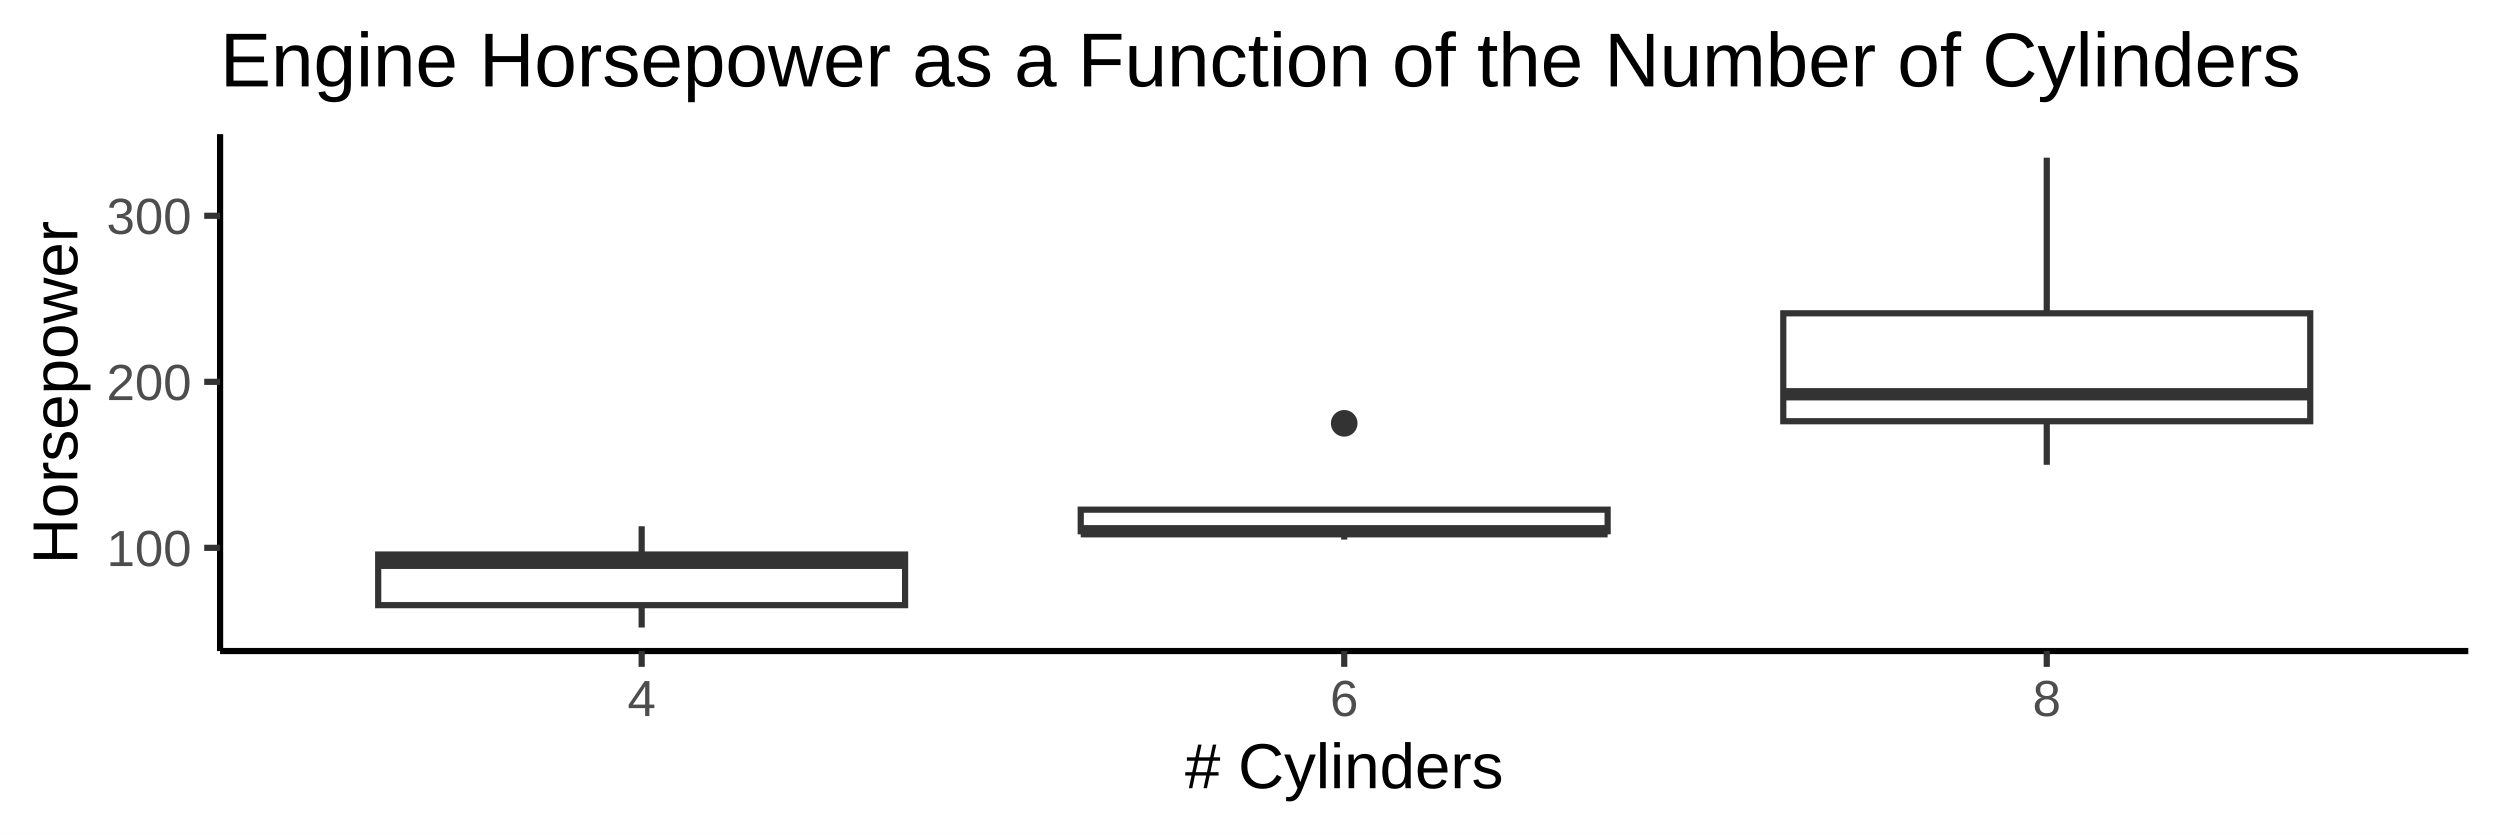
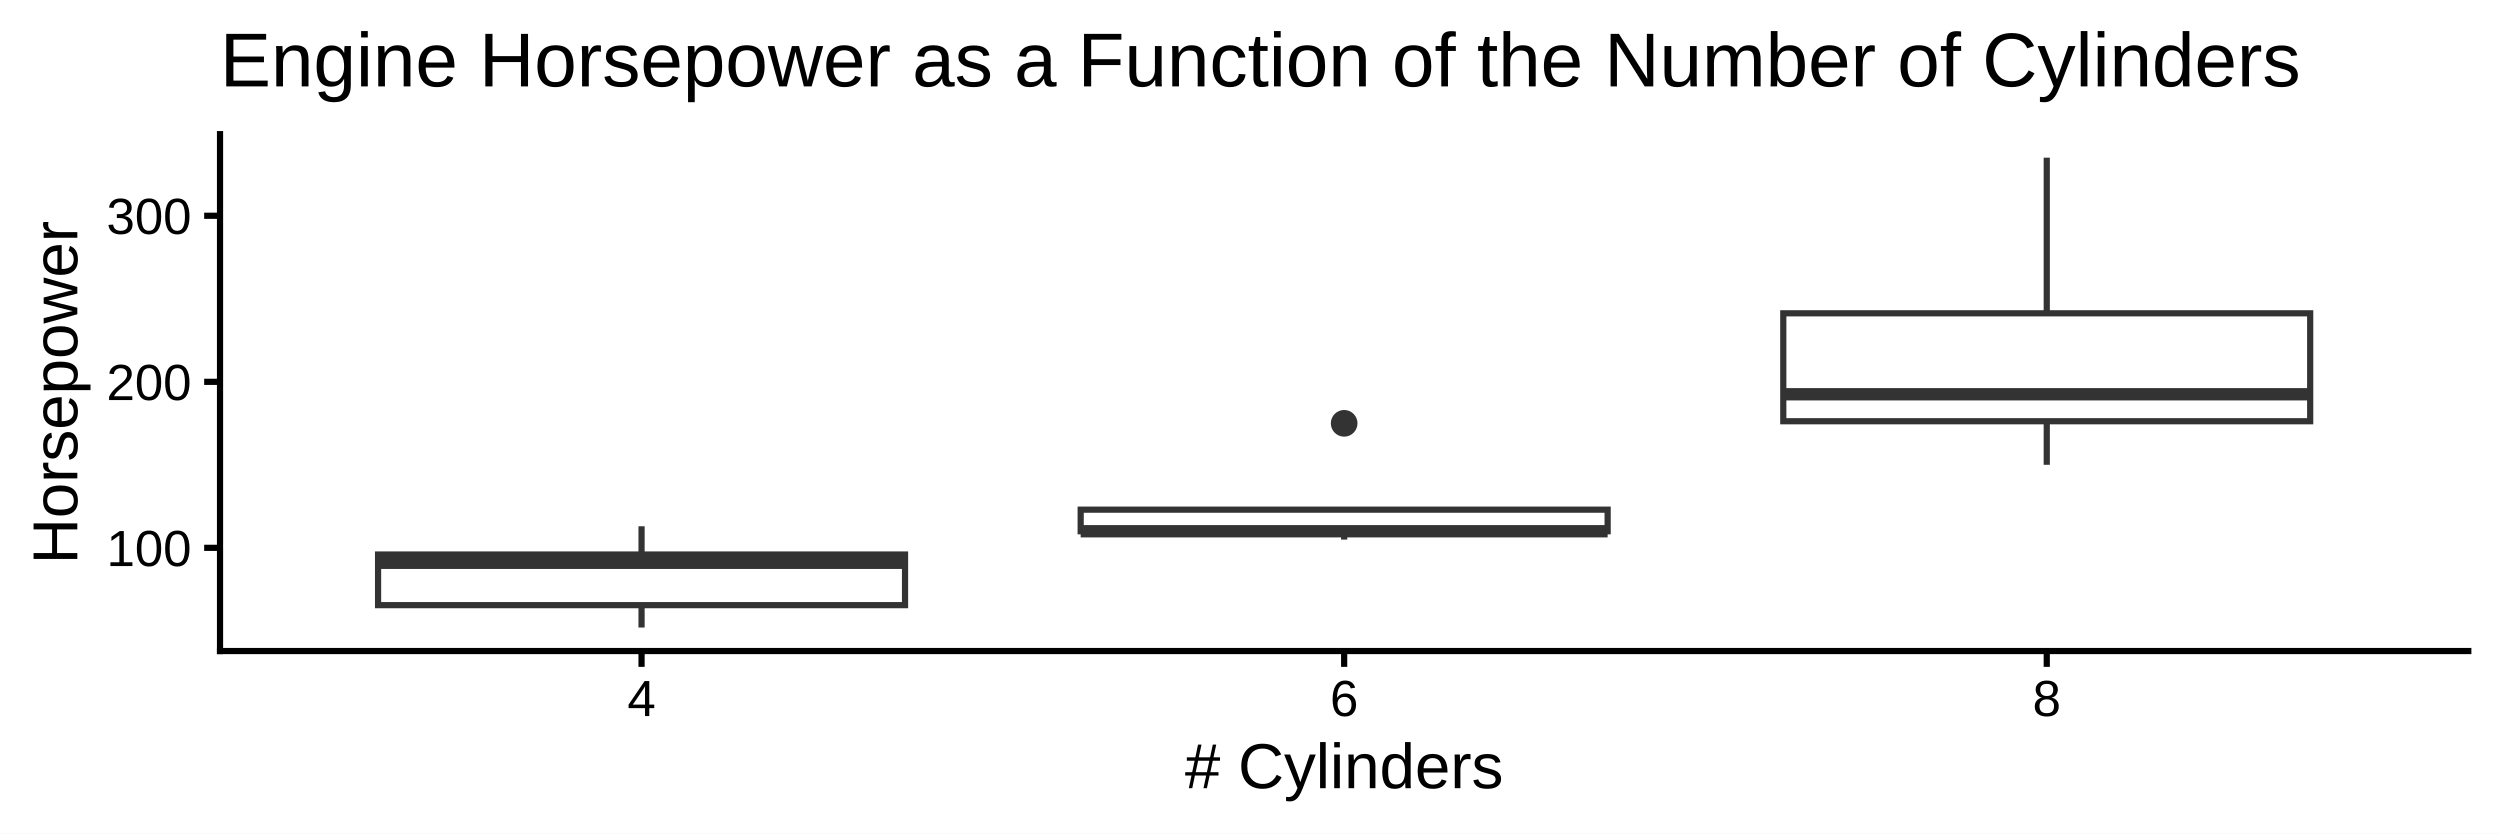
- <svg xmlns="http://www.w3.org/2000/svg" class="svglite" width="432.00pt" height="144.00pt" viewBox="0 0 432.00 144.00">
-   <defs>
-     <style type="text/css">
+ <svg xmlns="http://www.w3.org/2000/svg" width="432.00pt" height="144.00pt" viewBox="0 0 432.00 144.00">
+   <g class="svglite">
+     <defs>
+       <style type="text/css">
    .svglite line, .svglite polyline, .svglite polygon, .svglite path, .svglite rect, .svglite circle {
      fill: none;
      stroke: #000000;
      stroke-linecap: round;
      stroke-linejoin: round;
      stroke-miterlimit: 10.00;
    }
    .svglite text {
      white-space: pre;
    }
+     .svglite g.glyphgroup path {
+       fill: inherit;
+       stroke: none;
+     }
  </style>
-   </defs>
-   <rect width="100%" height="100%" style="stroke: none; fill: #FFFFFF;" />
-   <defs>
-     <clipPath id="cpMC4wMHw0MzIuMDB8MC4wMHwxNDQuMDA=">
-       <rect x="0.00" y="0.00" width="432.00" height="144.00" />
-     </clipPath>
-   </defs>
-   <g clip-path="url(#cpMC4wMHw0MzIuMDB8MC4wMHwxNDQuMDA=)">
-     <rect x="0" y="0.00" width="432.00" height="144.00" style="stroke-width: 1.07; stroke: #FFFFFF; fill: #FFFFFF;" />
-   </g>
-   <defs>
-     <clipPath id="cpMzguMDN8NDI2LjUyfDIzLjE4fDExMi41MA==">
-       <rect x="38.03" y="23.18" width="388.49" height="89.33" />
-     </clipPath>
-   </defs>
-   <g clip-path="url(#cpMzguMDN8NDI2LjUyfDIzLjE4fDExMi41MA==)">
-     <rect x="38.03" y="23.18" width="388.49" height="89.33" style="stroke-width: 1.07; stroke: none; fill: #FFFFFF;" />
-     <line x1="110.88" y1="95.82" x2="110.88" y2="90.94" style="stroke-width: 1.07; stroke: #333333; stroke-linecap: butt;" />
-     <line x1="110.88" y1="104.57" x2="110.88" y2="108.44" style="stroke-width: 1.07; stroke: #333333; stroke-linecap: butt;" />
-     <polygon points="65.35,95.82 65.35,104.57 156.40,104.57 156.40,95.82 65.35,95.82 " style="stroke-width: 1.07; stroke: #333333; stroke-linecap: butt; stroke-linejoin: miter; fill: #FFFFFF;" />
-     <line x1="65.35" y1="97.25" x2="156.40" y2="97.25" style="stroke-width: 2.13; stroke: #333333; stroke-linecap: butt; stroke-linejoin: miter;" />
-     <circle cx="232.28" cy="73.15" r="1.95" style="stroke-width: 0.71; stroke: #333333; fill: #333333;" />
-     <line x1="232.28" y1="88.07" x2="232.28" y2="88.07" style="stroke-width: 1.07; stroke: #333333; stroke-linecap: butt;" />
-     <line x1="232.28" y1="91.80" x2="232.28" y2="93.24" style="stroke-width: 1.07; stroke: #333333; stroke-linecap: butt;" />
-     <polygon points="186.75,88.07 186.75,91.80 277.80,91.80 277.80,88.07 186.75,88.07 " style="stroke-width: 1.07; stroke: #333333; stroke-linecap: butt; stroke-linejoin: miter; fill: #FFFFFF;" />
-     <line x1="186.75" y1="91.80" x2="277.80" y2="91.80" style="stroke-width: 2.13; stroke: #333333; stroke-linecap: butt; stroke-linejoin: miter;" />
-     <line x1="353.68" y1="54.14" x2="353.68" y2="27.24" style="stroke-width: 1.07; stroke: #333333; stroke-linecap: butt;" />
-     <line x1="353.68" y1="72.79" x2="353.68" y2="80.32" style="stroke-width: 1.07; stroke: #333333; stroke-linecap: butt;" />
-     <polygon points="308.15,54.14 308.15,72.79 399.21,72.79 399.21,54.14 308.15,54.14 " style="stroke-width: 1.07; stroke: #333333; stroke-linecap: butt; stroke-linejoin: miter; fill: #FFFFFF;" />
-     <line x1="308.15" y1="68.13" x2="399.21" y2="68.13" style="stroke-width: 2.13; stroke: #333333; stroke-linecap: butt; stroke-linejoin: miter;" />
-   </g>
-   <g clip-path="url(#cpMC4wMHw0MzIuMDB8MC4wMHwxNDQuMDA=)">
-     <polyline points="38.03,112.50 38.03,23.18 " style="stroke-width: 1.07; stroke-linecap: butt;" />
-     <text x="33.10" y="97.82" text-anchor="end" style="font-size: 8.80px;fill: #4D4D4D; font-family: &quot;Arial&quot;;" textLength="14.69px" lengthAdjust="spacingAndGlyphs">100</text>
-     <text x="33.10" y="69.13" text-anchor="end" style="font-size: 8.80px;fill: #4D4D4D; font-family: &quot;Arial&quot;;" textLength="14.69px" lengthAdjust="spacingAndGlyphs">200</text>
-     <text x="33.10" y="40.43" text-anchor="end" style="font-size: 8.80px;fill: #4D4D4D; font-family: &quot;Arial&quot;;" textLength="14.69px" lengthAdjust="spacingAndGlyphs">300</text>
-     <polyline points="35.29,94.67 38.03,94.67 " style="stroke-width: 1.07; stroke: #333333; stroke-linecap: butt;" />
-     <polyline points="35.29,65.98 38.03,65.98 " style="stroke-width: 1.07; stroke: #333333; stroke-linecap: butt;" />
-     <polyline points="35.29,37.28 38.03,37.28 " style="stroke-width: 1.07; stroke: #333333; stroke-linecap: butt;" />
-     <polyline points="38.03,112.50 426.52,112.50 " style="stroke-width: 1.07; stroke-linecap: butt;" />
-     <polyline points="110.88,115.24 110.88,112.50 " style="stroke-width: 1.07; stroke: #333333; stroke-linecap: butt;" />
-     <polyline points="232.28,115.24 232.28,112.50 " style="stroke-width: 1.07; stroke: #333333; stroke-linecap: butt;" />
-     <polyline points="353.68,115.24 353.68,112.50 " style="stroke-width: 1.07; stroke: #333333; stroke-linecap: butt;" />
-     <text x="110.88" y="123.74" text-anchor="middle" style="font-size: 8.80px;fill: #4D4D4D; font-family: &quot;Arial&quot;;" textLength="4.90px" lengthAdjust="spacingAndGlyphs">4</text>
-     <text x="232.28" y="123.74" text-anchor="middle" style="font-size: 8.80px;fill: #4D4D4D; font-family: &quot;Arial&quot;;" textLength="4.90px" lengthAdjust="spacingAndGlyphs">6</text>
-     <text x="353.68" y="123.74" text-anchor="middle" style="font-size: 8.80px;fill: #4D4D4D; font-family: &quot;Arial&quot;;" textLength="4.90px" lengthAdjust="spacingAndGlyphs">8</text>
-     <text x="232.28" y="136.20" text-anchor="middle" style="font-size: 11.00px; font-family: &quot;Arial&quot;;" textLength="55.03px" lengthAdjust="spacingAndGlyphs"># Cylinders</text>
-     <text transform="translate(13.36,67.84) rotate(-90)" text-anchor="middle" style="font-size: 11.00px; font-family: &quot;Arial&quot;;" textLength="59.31px" lengthAdjust="spacingAndGlyphs">Horsepower</text>
-     <text x="38.03" y="14.93" style="font-size: 13.20px; font-family: &quot;Arial&quot;;" textLength="359.27px" lengthAdjust="spacingAndGlyphs">Engine Horsepower as a Function of the Number of Cylinders</text>
+     </defs>
+     <rect width="100%" height="100%" style="stroke: none; fill: #FFFFFF;" />
+     <defs>
+       <clipPath id="cpMC4wMHw0MzIuMDB8MC4wMHwxNDQuMDA=">
+         <rect x="0.00" y="0.00" width="432.00" height="144.00" />
+       </clipPath>
+     </defs>
+     <g clip-path="url(#cpMC4wMHw0MzIuMDB8MC4wMHwxNDQuMDA=)">
+       <rect x="0" y="0.00" width="432.00" height="144.00" style="stroke-width: 1.07; stroke: #FFFFFF; fill: #FFFFFF;" />
+     </g>
+     <defs>
+       <clipPath id="cpMzguMDJ8NDI2LjUyfDIzLjE4fDExMi41MA==">
+         <rect x="38.02" y="23.18" width="388.50" height="89.33" />
+       </clipPath>
+     </defs>
+     <g clip-path="url(#cpMzguMDJ8NDI2LjUyfDIzLjE4fDExMi41MA==)">
+       <rect x="38.02" y="23.18" width="388.50" height="89.33" style="stroke-width: 1.07; stroke: none; fill: #FFFFFF;" />
+       <line x1="110.86" y1="95.82" x2="110.86" y2="90.94" style="stroke-width: 1.07; stroke: #333333; stroke-linecap: butt;" />
+       <line x1="110.86" y1="104.57" x2="110.86" y2="108.44" style="stroke-width: 1.07; stroke: #333333; stroke-linecap: butt;" />
+       <polygon points="65.33,95.82 65.33,104.57 156.39,104.57 156.39,95.82 65.33,95.82 " style="stroke-width: 1.07; stroke: #333333; stroke-linecap: butt; stroke-linejoin: miter; fill: #FFFFFF;" />
+       <line x1="65.33" y1="97.25" x2="156.39" y2="97.25" style="stroke-width: 2.13; stroke: #333333; stroke-linecap: butt; stroke-linejoin: miter;" />
+       <circle cx="232.27" cy="73.15" r="1.95" style="stroke-width: 0.71; stroke: #333333; fill: #333333;" />
+       <line x1="232.27" y1="88.07" x2="232.27" y2="88.07" style="stroke-width: 1.07; stroke: #333333; stroke-linecap: butt;" />
+       <line x1="232.27" y1="91.80" x2="232.27" y2="93.24" style="stroke-width: 1.07; stroke: #333333; stroke-linecap: butt;" />
+       <polygon points="186.74,88.07 186.74,91.80 277.80,91.80 277.80,88.07 186.74,88.07 " style="stroke-width: 1.07; stroke: #333333; stroke-linecap: butt; stroke-linejoin: miter; fill: #FFFFFF;" />
+       <line x1="186.74" y1="91.80" x2="277.80" y2="91.80" style="stroke-width: 2.13; stroke: #333333; stroke-linecap: butt; stroke-linejoin: miter;" />
+       <line x1="353.68" y1="54.14" x2="353.68" y2="27.24" style="stroke-width: 1.07; stroke: #333333; stroke-linecap: butt;" />
+       <line x1="353.68" y1="72.79" x2="353.68" y2="80.32" style="stroke-width: 1.07; stroke: #333333; stroke-linecap: butt;" />
+       <polygon points="308.15,54.14 308.15,72.79 399.20,72.79 399.20,54.14 308.15,54.14 " style="stroke-width: 1.07; stroke: #333333; stroke-linecap: butt; stroke-linejoin: miter; fill: #FFFFFF;" />
+       <line x1="308.15" y1="68.13" x2="399.20" y2="68.13" style="stroke-width: 2.13; stroke: #333333; stroke-linecap: butt; stroke-linejoin: miter;" />
+     </g>
+     <g clip-path="url(#cpMC4wMHw0MzIuMDB8MC4wMHwxNDQuMDA=)">
+       <polyline points="38.02,112.50 38.02,23.18 " style="stroke-width: 1.07; stroke-linecap: square;" />
+       <text x="33.09" y="97.82" text-anchor="end" style="font-size: 8.80px; font-family: &quot;Arial&quot;;" textLength="14.67px" lengthAdjust="spacingAndGlyphs">100</text>
+       <text x="33.09" y="69.13" text-anchor="end" style="font-size: 8.80px; font-family: &quot;Arial&quot;;" textLength="14.67px" lengthAdjust="spacingAndGlyphs">200</text>
+       <text x="33.09" y="40.43" text-anchor="end" style="font-size: 8.80px; font-family: &quot;Arial&quot;;" textLength="14.67px" lengthAdjust="spacingAndGlyphs">300</text>
+       <polyline points="35.28,94.67 38.02,94.67 " style="stroke-width: 1.07; stroke-linecap: butt;" />
+       <polyline points="35.28,65.98 38.02,65.98 " style="stroke-width: 1.07; stroke-linecap: butt;" />
+       <polyline points="35.28,37.28 38.02,37.28 " style="stroke-width: 1.07; stroke-linecap: butt;" />
+       <polyline points="38.02,112.50 426.52,112.50 " style="stroke-width: 1.07; stroke-linecap: square;" />
+       <polyline points="110.86,115.24 110.86,112.50 " style="stroke-width: 1.07; stroke-linecap: butt;" />
+       <polyline points="232.27,115.24 232.27,112.50 " style="stroke-width: 1.07; stroke-linecap: butt;" />
+       <polyline points="353.68,115.24 353.68,112.50 " style="stroke-width: 1.07; stroke-linecap: butt;" />
+       <text x="110.86" y="123.74" text-anchor="middle" style="font-size: 8.80px; font-family: &quot;Arial&quot;;" textLength="4.89px" lengthAdjust="spacingAndGlyphs">4</text>
+       <text x="232.27" y="123.74" text-anchor="middle" style="font-size: 8.80px; font-family: &quot;Arial&quot;;" textLength="4.89px" lengthAdjust="spacingAndGlyphs">6</text>
+       <text x="353.68" y="123.74" text-anchor="middle" style="font-size: 8.80px; font-family: &quot;Arial&quot;;" textLength="4.89px" lengthAdjust="spacingAndGlyphs">8</text>
+       <text x="232.27" y="136.20" text-anchor="middle" style="font-size: 11.00px; font-family: &quot;Arial&quot;;" textLength="55.03px" lengthAdjust="spacingAndGlyphs"># Cylinders</text>
+       <text transform="translate(13.36,67.84) rotate(-90)" text-anchor="middle" style="font-size: 11.00px; font-family: &quot;Arial&quot;;" textLength="59.31px" lengthAdjust="spacingAndGlyphs">Horsepower</text>
+       <text x="38.02" y="14.93" style="font-size: 13.20px; font-family: &quot;Arial&quot;;" textLength="358.98px" lengthAdjust="spacingAndGlyphs">Engine Horsepower as a Function of the Number of Cylinders</text>
+     </g>
  </g>
</svg>
